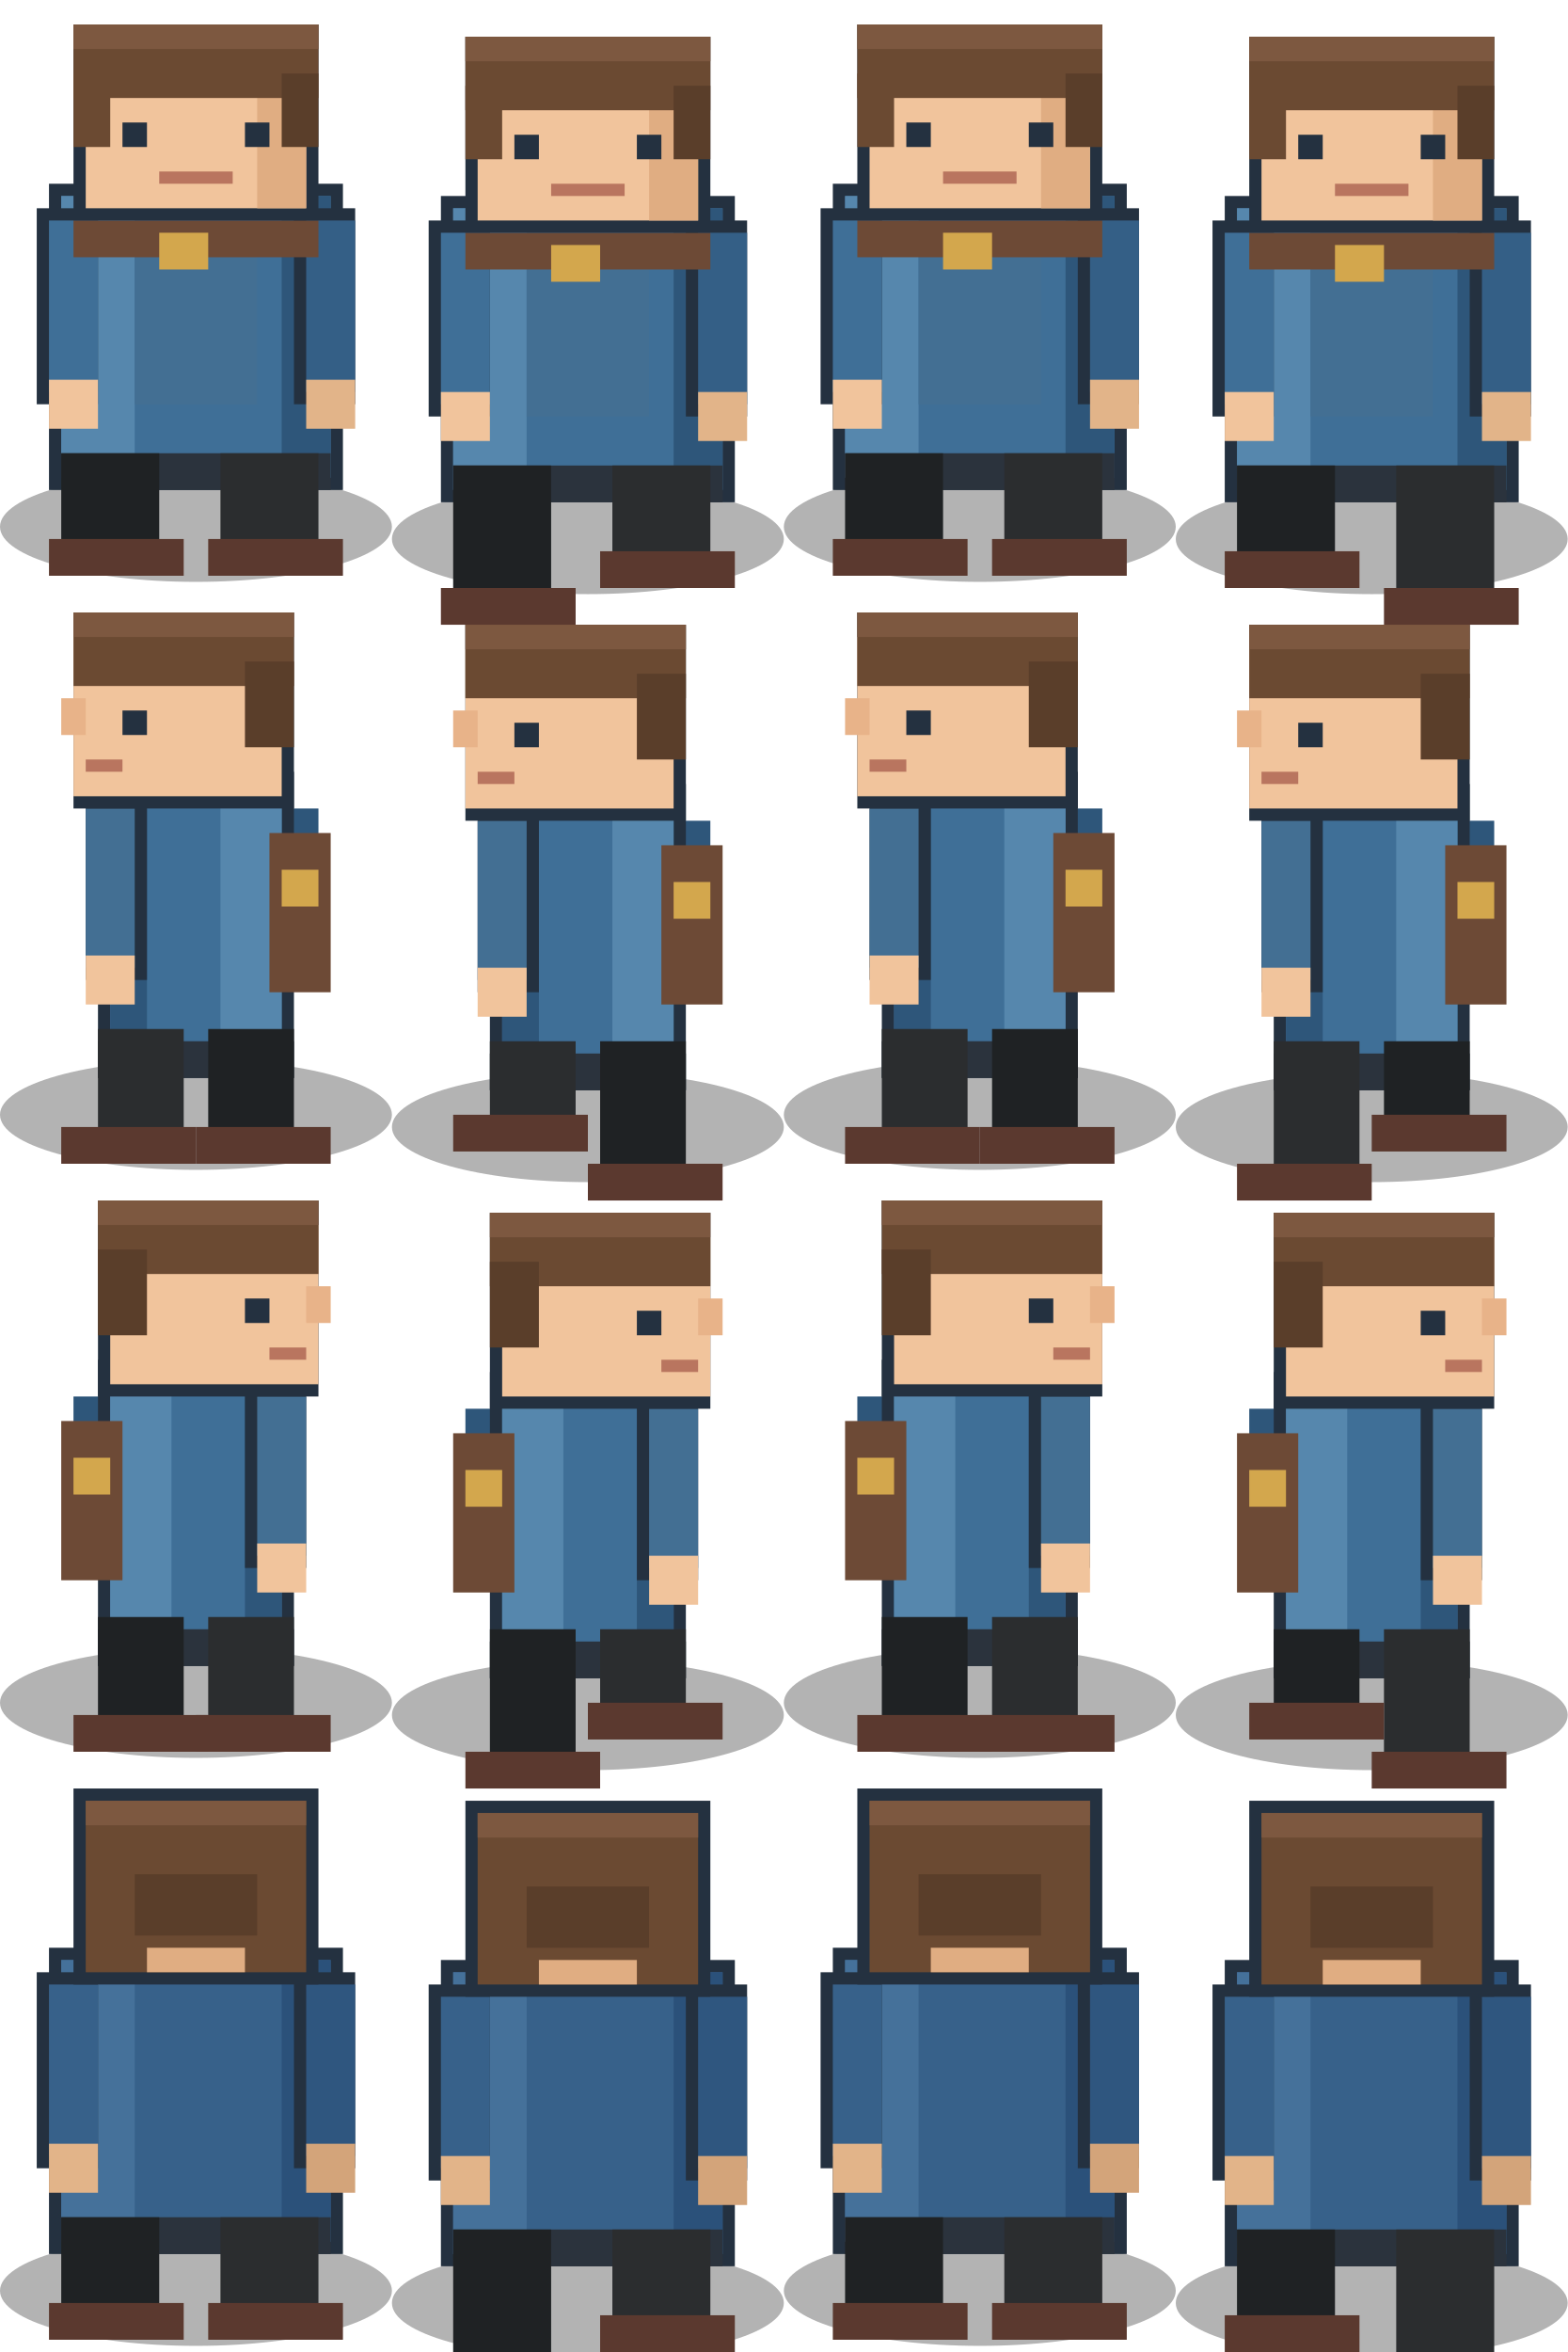
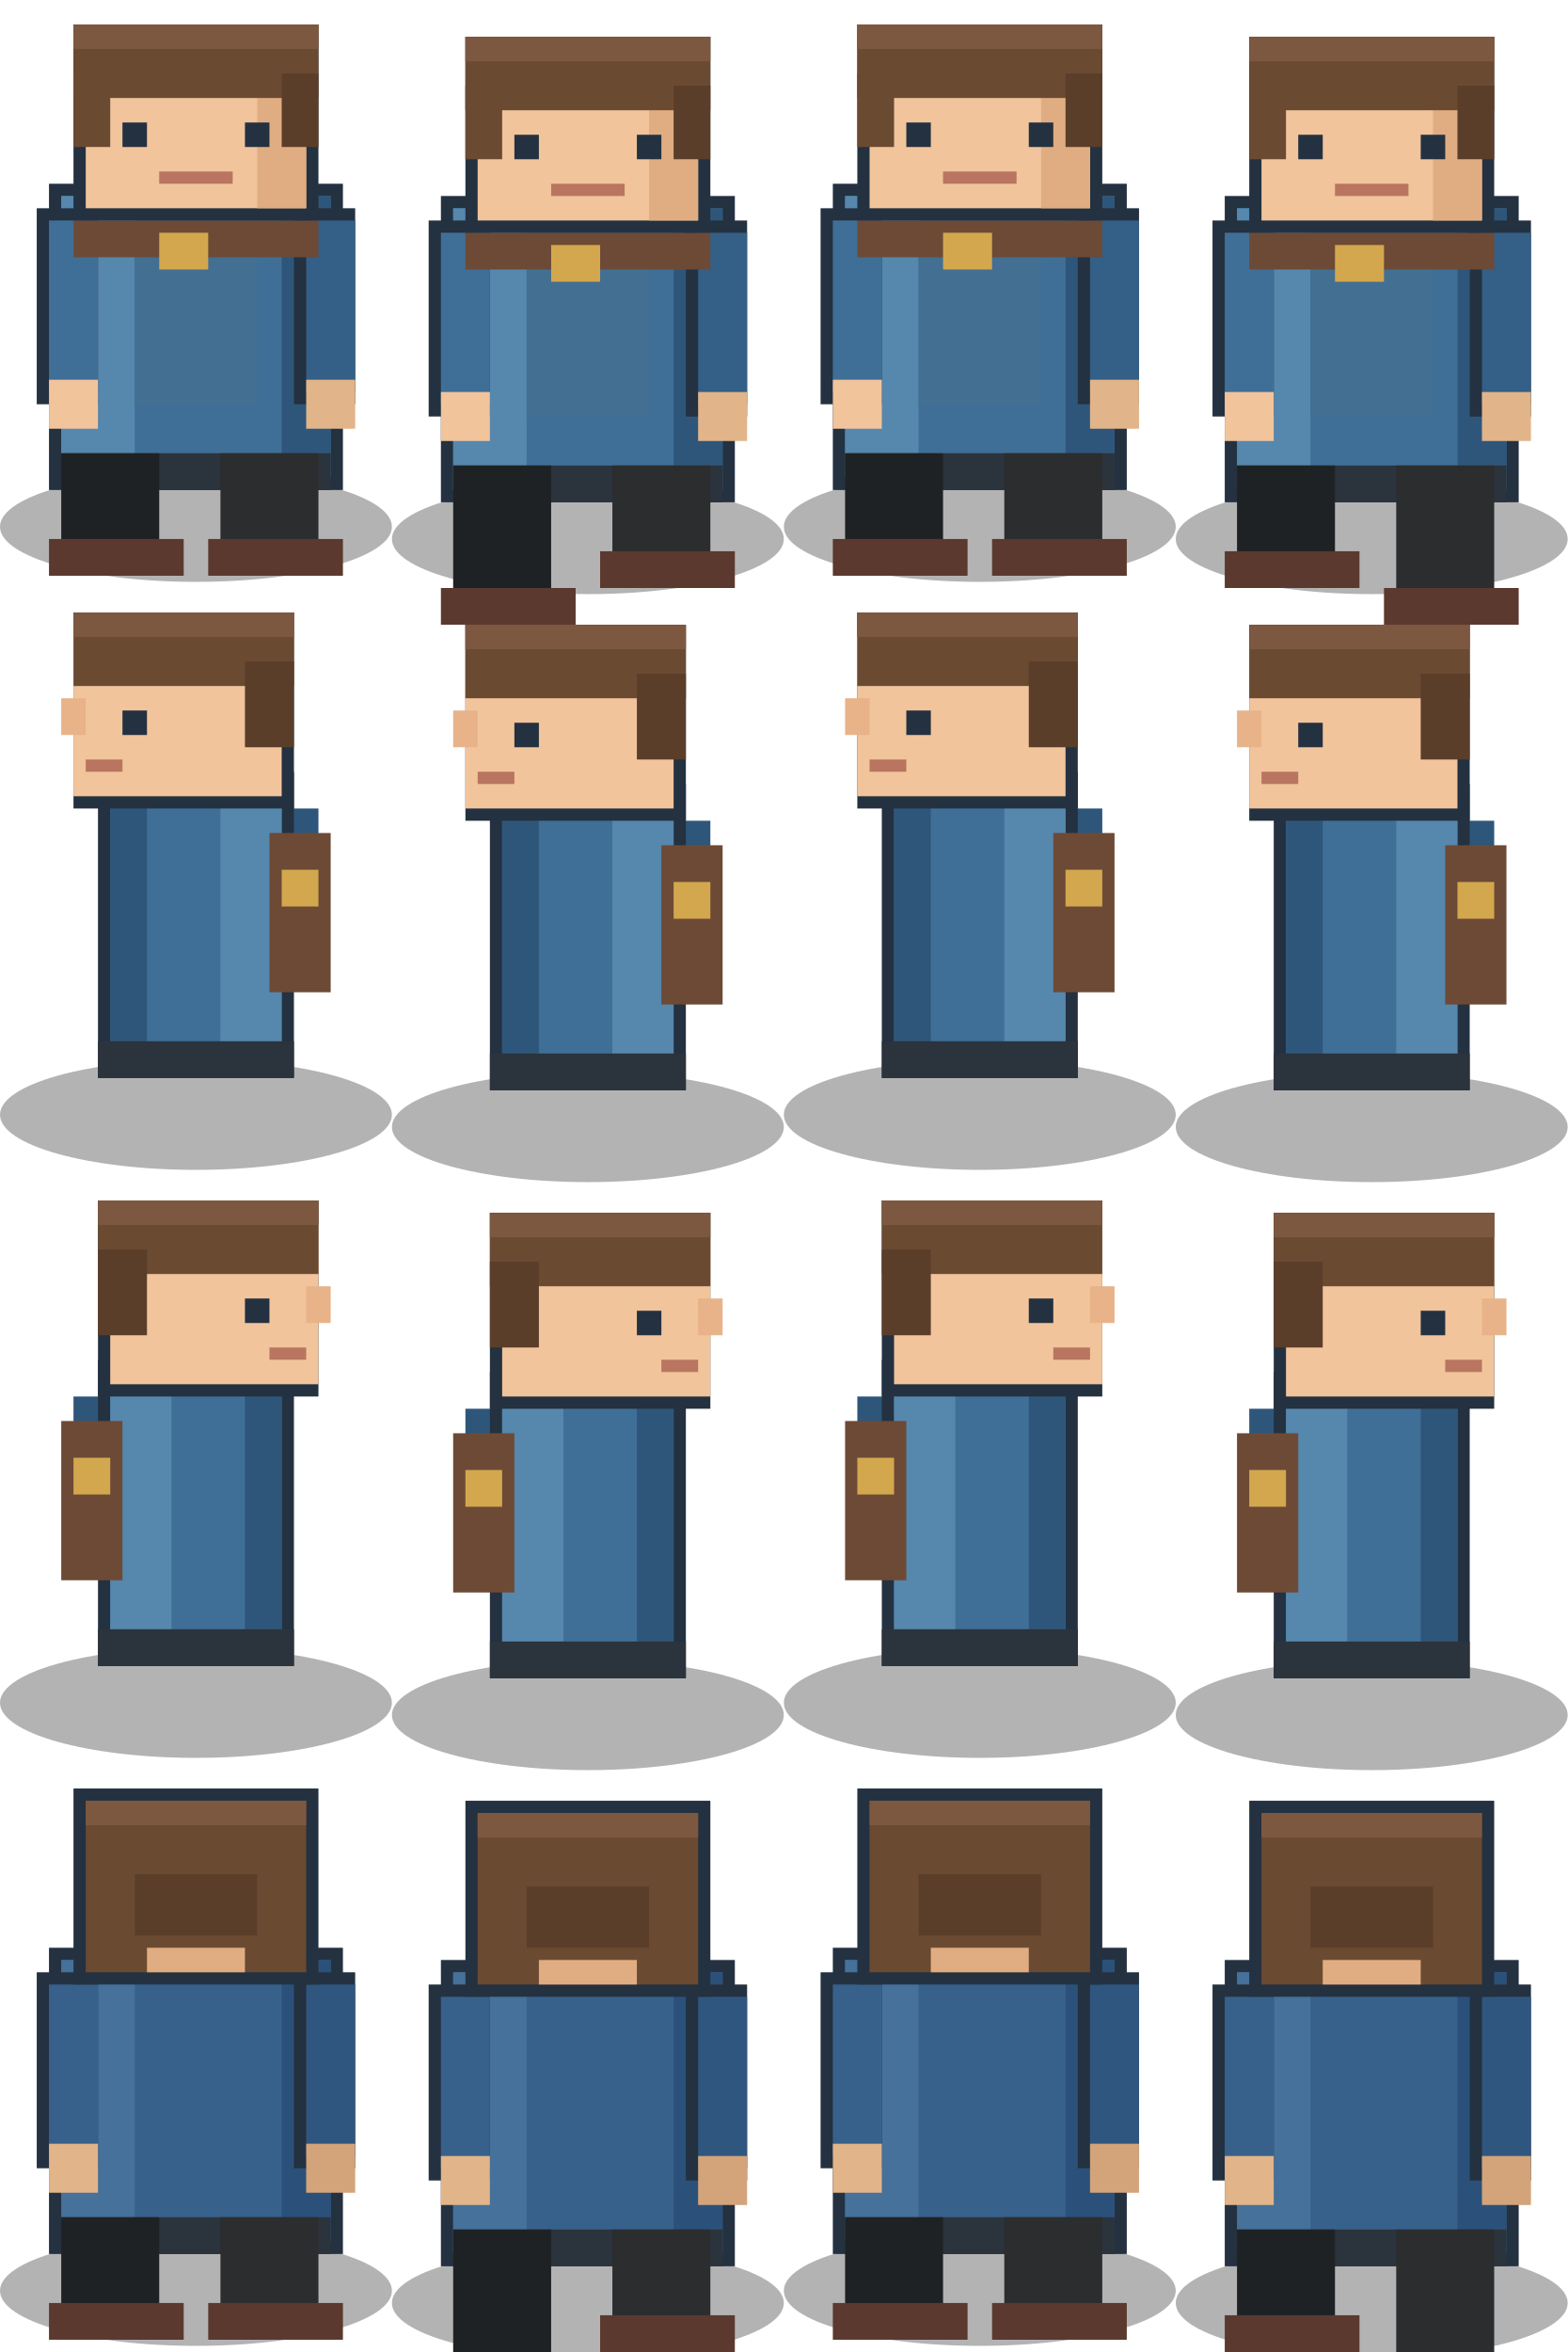
<svg xmlns="http://www.w3.org/2000/svg" width="128" height="192" viewBox="0 0 128 192">
  <defs>
    <g id="shadow">
      <ellipse cx="16" cy="43" rx="16" ry="4.5" fill="#000000" opacity=".3" />
    </g>
    <g id="front-base">
      <rect x="4" y="15" width="24" height="25" fill="#243140" />
      <rect x="5" y="16" width="22" height="23" fill="#3f6f97" />
      <rect x="5" y="16" width="6" height="23" fill="#5687ad" />
      <rect x="23" y="16" width="4" height="23" fill="#2e567a" />
      <rect x="11" y="20" width="10" height="13" fill="#436f93" />
      <rect x="3" y="17" width="5" height="16" fill="#243140" />
      <rect x="4" y="18" width="4" height="14" fill="#3f6f97" />
      <rect x="24" y="17" width="5" height="16" fill="#243140" />
      <rect x="25" y="18" width="4" height="14" fill="#345f86" />
      <rect x="4" y="31" width="4" height="4" fill="#f1c49c" />
      <rect x="25" y="31" width="4" height="4" fill="#e2b489" />
      <rect x="6" y="18" width="20" height="3" fill="#6d4a36" />
      <rect x="13" y="19" width="4" height="3" fill="#d3a74d" />
      <rect x="5" y="37" width="22" height="3" fill="#2b333d" />
      <rect x="6" y="2" width="20" height="16" fill="#243140" />
      <rect x="7" y="4" width="18" height="13" fill="#f1c49c" />
      <rect x="21" y="4" width="4" height="13" fill="#e0ad82" />
      <rect x="6" y="2" width="20" height="6" fill="#6b4a32" />
      <rect x="6" y="2" width="20" height="2" fill="#7d5840" />
      <rect x="6" y="6" width="3" height="6" fill="#6b4a32" />
      <rect x="23" y="6" width="3" height="6" fill="#5a3e2a" />
      <rect x="10" y="10" width="2" height="2" fill="#243140" />
      <rect x="20" y="10" width="2" height="2" fill="#243140" />
      <rect x="13" y="14" width="6" height="1" fill="#b9755f" />
    </g>
    <g id="back-base">
      <rect x="4" y="15" width="24" height="25" fill="#243140" />
      <rect x="5" y="16" width="22" height="23" fill="#37618a" />
      <rect x="5" y="16" width="6" height="23" fill="#45719a" />
      <rect x="23" y="16" width="4" height="23" fill="#2b517a" />
      <rect x="3" y="17" width="5" height="16" fill="#243140" />
      <rect x="4" y="18" width="4" height="14" fill="#37618a" />
      <rect x="24" y="17" width="5" height="16" fill="#243140" />
      <rect x="25" y="18" width="4" height="14" fill="#2f567f" />
      <rect x="4" y="31" width="4" height="4" fill="#e2b489" />
      <rect x="25" y="31" width="4" height="4" fill="#d3a47a" />
      <rect x="5" y="37" width="22" height="3" fill="#2b333d" />
      <rect x="6" y="2" width="20" height="16" fill="#243140" />
      <rect x="7" y="3" width="18" height="14" fill="#6b4a32" />
      <rect x="7" y="3" width="18" height="2" fill="#7d5840" />
      <rect x="11" y="9" width="10" height="5" fill="#5a3e2a" />
      <rect x="12" y="15" width="8" height="2" fill="#e0ad82" />
    </g>
    <g id="side-base">
      <rect x="6" y="18" width="5" height="14" fill="#2e567a" />
      <rect x="8" y="15" width="16" height="25" fill="#243140" />
      <rect x="9" y="16" width="14" height="23" fill="#3f6f97" />
      <rect x="9" y="16" width="5" height="23" fill="#5687ad" />
      <rect x="20" y="16" width="3" height="23" fill="#2e567a" />
-       <rect x="20" y="17" width="5" height="15" fill="#243140" />
-       <rect x="21" y="18" width="4" height="13" fill="#436f93" />
-       <rect x="21" y="30" width="4" height="4" fill="#f1c49c" />
      <rect x="5" y="20" width="5" height="13" fill="#6d4a36" />
      <rect x="6" y="23" width="3" height="3" fill="#d3a74d" />
      <rect x="8" y="37" width="16" height="3" fill="#2b333d" />
      <rect x="8" y="2" width="18" height="16" fill="#243140" />
      <rect x="9" y="4" width="17" height="13" fill="#f1c49c" />
      <rect x="25" y="9" width="2" height="3" fill="#e8b389" />
      <rect x="8" y="2" width="18" height="6" fill="#6b4a32" />
      <rect x="8" y="2" width="18" height="2" fill="#7d5840" />
      <rect x="8" y="6" width="4" height="7" fill="#5a3e2a" />
      <rect x="20" y="10" width="2" height="2" fill="#243140" />
      <rect x="22" y="14" width="3" height="1" fill="#b9755f" />
    </g>
  </defs>
  <g transform="translate(0 0)">
    <use href="#shadow" />
    <use href="#front-base" />
    <rect x="5" y="37" width="8" height="8" fill="#1f2224" />
    <rect x="18" y="37" width="8" height="8" fill="#2b2d2f" />
    <rect x="4" y="44" width="11" height="3" fill="#5b392f" />
    <rect x="17" y="44" width="11" height="3" fill="#5b392f" />
  </g>
  <g transform="translate(32 1)">
    <use href="#shadow" />
    <use href="#front-base" />
    <rect x="5" y="37" width="8" height="11" fill="#1f2224" />
    <rect x="18" y="37" width="8" height="8" fill="#2b2d2f" />
    <rect x="4" y="47" width="11" height="3" fill="#5b392f" />
    <rect x="17" y="44" width="11" height="3" fill="#5b392f" />
  </g>
  <g transform="translate(64 0)">
    <use href="#shadow" />
    <use href="#front-base" />
    <rect x="5" y="37" width="8" height="8" fill="#1f2224" />
    <rect x="18" y="37" width="8" height="8" fill="#2b2d2f" />
    <rect x="4" y="44" width="11" height="3" fill="#5b392f" />
    <rect x="17" y="44" width="11" height="3" fill="#5b392f" />
  </g>
  <g transform="translate(96 1)">
    <use href="#shadow" />
    <use href="#front-base" />
    <rect x="5" y="37" width="8" height="8" fill="#1f2224" />
    <rect x="18" y="37" width="8" height="11" fill="#2b2d2f" />
    <rect x="4" y="44" width="11" height="3" fill="#5b392f" />
    <rect x="17" y="47" width="11" height="3" fill="#5b392f" />
  </g>
  <g transform="translate(0 48)">
    <use href="#shadow" />
    <g transform="translate(32 0) scale(-1 1)">
      <use href="#side-base" />
    </g>
-     <rect x="17" y="36" width="7" height="10" fill="#1f2224" />
-     <rect x="8" y="36" width="7" height="10" fill="#2b2d2f" />
-     <rect x="16" y="44" width="11" height="3" fill="#5b392f" />
-     <rect x="5" y="44" width="11" height="3" fill="#5b392f" />
  </g>
  <g transform="translate(32 49)">
    <use href="#shadow" />
    <g transform="translate(32 0) scale(-1 1)">
      <use href="#side-base" />
    </g>
-     <rect x="17" y="36" width="7" height="12" fill="#1f2224" />
-     <rect x="8" y="36" width="7" height="8" fill="#2b2d2f" />
-     <rect x="16" y="46" width="11" height="3" fill="#5b392f" />
-     <rect x="5" y="42" width="11" height="3" fill="#5b392f" />
  </g>
  <g transform="translate(64 48)">
    <use href="#shadow" />
    <g transform="translate(32 0) scale(-1 1)">
      <use href="#side-base" />
    </g>
-     <rect x="17" y="36" width="7" height="10" fill="#1f2224" />
-     <rect x="8" y="36" width="7" height="10" fill="#2b2d2f" />
-     <rect x="16" y="44" width="11" height="3" fill="#5b392f" />
-     <rect x="5" y="44" width="11" height="3" fill="#5b392f" />
  </g>
  <g transform="translate(96 49)">
    <use href="#shadow" />
    <g transform="translate(32 0) scale(-1 1)">
      <use href="#side-base" />
    </g>
-     <rect x="17" y="36" width="7" height="8" fill="#1f2224" />
-     <rect x="8" y="36" width="7" height="12" fill="#2b2d2f" />
-     <rect x="16" y="42" width="11" height="3" fill="#5b392f" />
-     <rect x="5" y="46" width="11" height="3" fill="#5b392f" />
  </g>
  <g transform="translate(0 96)">
    <use href="#shadow" />
    <use href="#side-base" />
-     <rect x="8" y="36" width="7" height="10" fill="#1f2224" />
-     <rect x="17" y="36" width="7" height="10" fill="#2b2d2f" />
-     <rect x="6" y="44" width="11" height="3" fill="#5b392f" />
-     <rect x="16" y="44" width="11" height="3" fill="#5b392f" />
  </g>
  <g transform="translate(32 97)">
    <use href="#shadow" />
    <use href="#side-base" />
-     <rect x="8" y="36" width="7" height="12" fill="#1f2224" />
-     <rect x="17" y="36" width="7" height="8" fill="#2b2d2f" />
-     <rect x="6" y="46" width="11" height="3" fill="#5b392f" />
-     <rect x="16" y="42" width="11" height="3" fill="#5b392f" />
  </g>
  <g transform="translate(64 96)">
    <use href="#shadow" />
    <use href="#side-base" />
-     <rect x="8" y="36" width="7" height="10" fill="#1f2224" />
-     <rect x="17" y="36" width="7" height="10" fill="#2b2d2f" />
-     <rect x="6" y="44" width="11" height="3" fill="#5b392f" />
-     <rect x="16" y="44" width="11" height="3" fill="#5b392f" />
  </g>
  <g transform="translate(96 97)">
    <use href="#shadow" />
    <use href="#side-base" />
-     <rect x="8" y="36" width="7" height="8" fill="#1f2224" />
-     <rect x="17" y="36" width="7" height="12" fill="#2b2d2f" />
-     <rect x="6" y="42" width="11" height="3" fill="#5b392f" />
-     <rect x="16" y="46" width="11" height="3" fill="#5b392f" />
  </g>
  <g transform="translate(0 144)">
    <use href="#shadow" />
    <use href="#back-base" />
    <rect x="5" y="37" width="8" height="8" fill="#1f2224" />
    <rect x="18" y="37" width="8" height="8" fill="#2b2d2f" />
    <rect x="4" y="44" width="11" height="3" fill="#5b392f" />
    <rect x="17" y="44" width="11" height="3" fill="#5b392f" />
  </g>
  <g transform="translate(32 145)">
    <use href="#shadow" />
    <use href="#back-base" />
    <rect x="5" y="37" width="8" height="11" fill="#1f2224" />
    <rect x="18" y="37" width="8" height="8" fill="#2b2d2f" />
    <rect x="4" y="47" width="11" height="3" fill="#5b392f" />
    <rect x="17" y="44" width="11" height="3" fill="#5b392f" />
  </g>
  <g transform="translate(64 144)">
    <use href="#shadow" />
    <use href="#back-base" />
    <rect x="5" y="37" width="8" height="8" fill="#1f2224" />
    <rect x="18" y="37" width="8" height="8" fill="#2b2d2f" />
    <rect x="4" y="44" width="11" height="3" fill="#5b392f" />
    <rect x="17" y="44" width="11" height="3" fill="#5b392f" />
  </g>
  <g transform="translate(96 145)">
    <use href="#shadow" />
    <use href="#back-base" />
    <rect x="5" y="37" width="8" height="8" fill="#1f2224" />
    <rect x="18" y="37" width="8" height="11" fill="#2b2d2f" />
    <rect x="4" y="44" width="11" height="3" fill="#5b392f" />
    <rect x="17" y="47" width="11" height="3" fill="#5b392f" />
  </g>
</svg>
